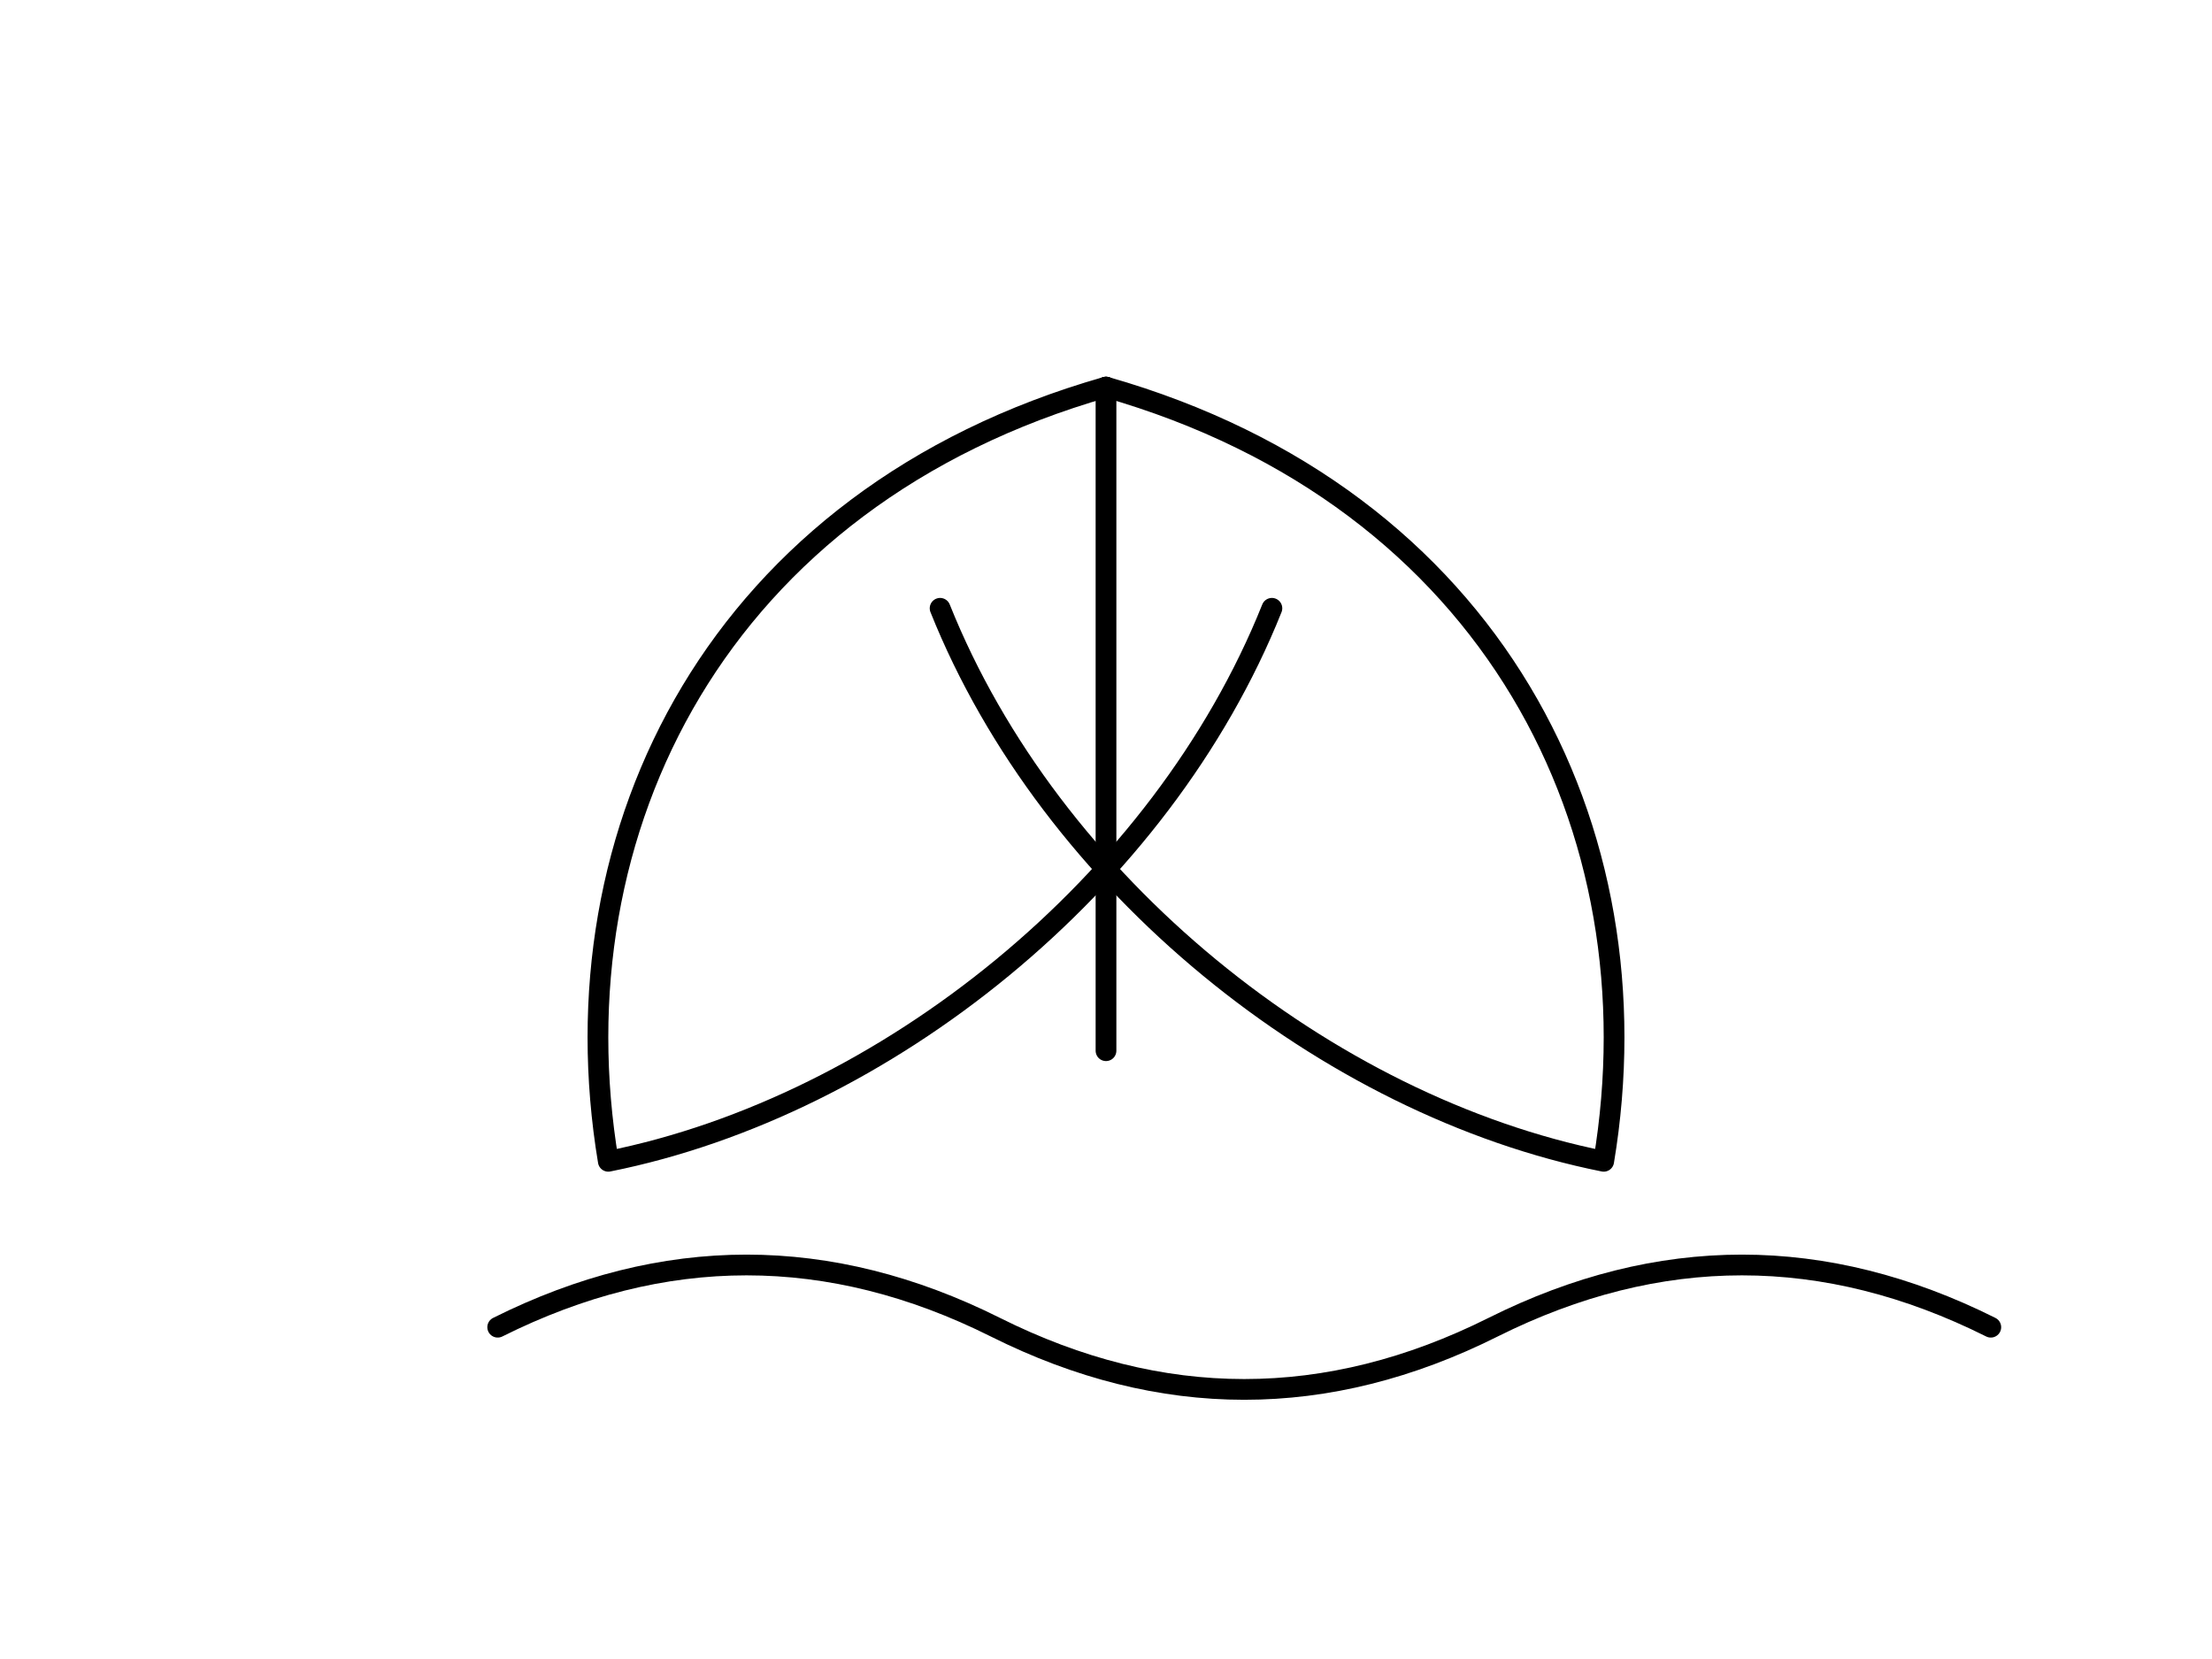
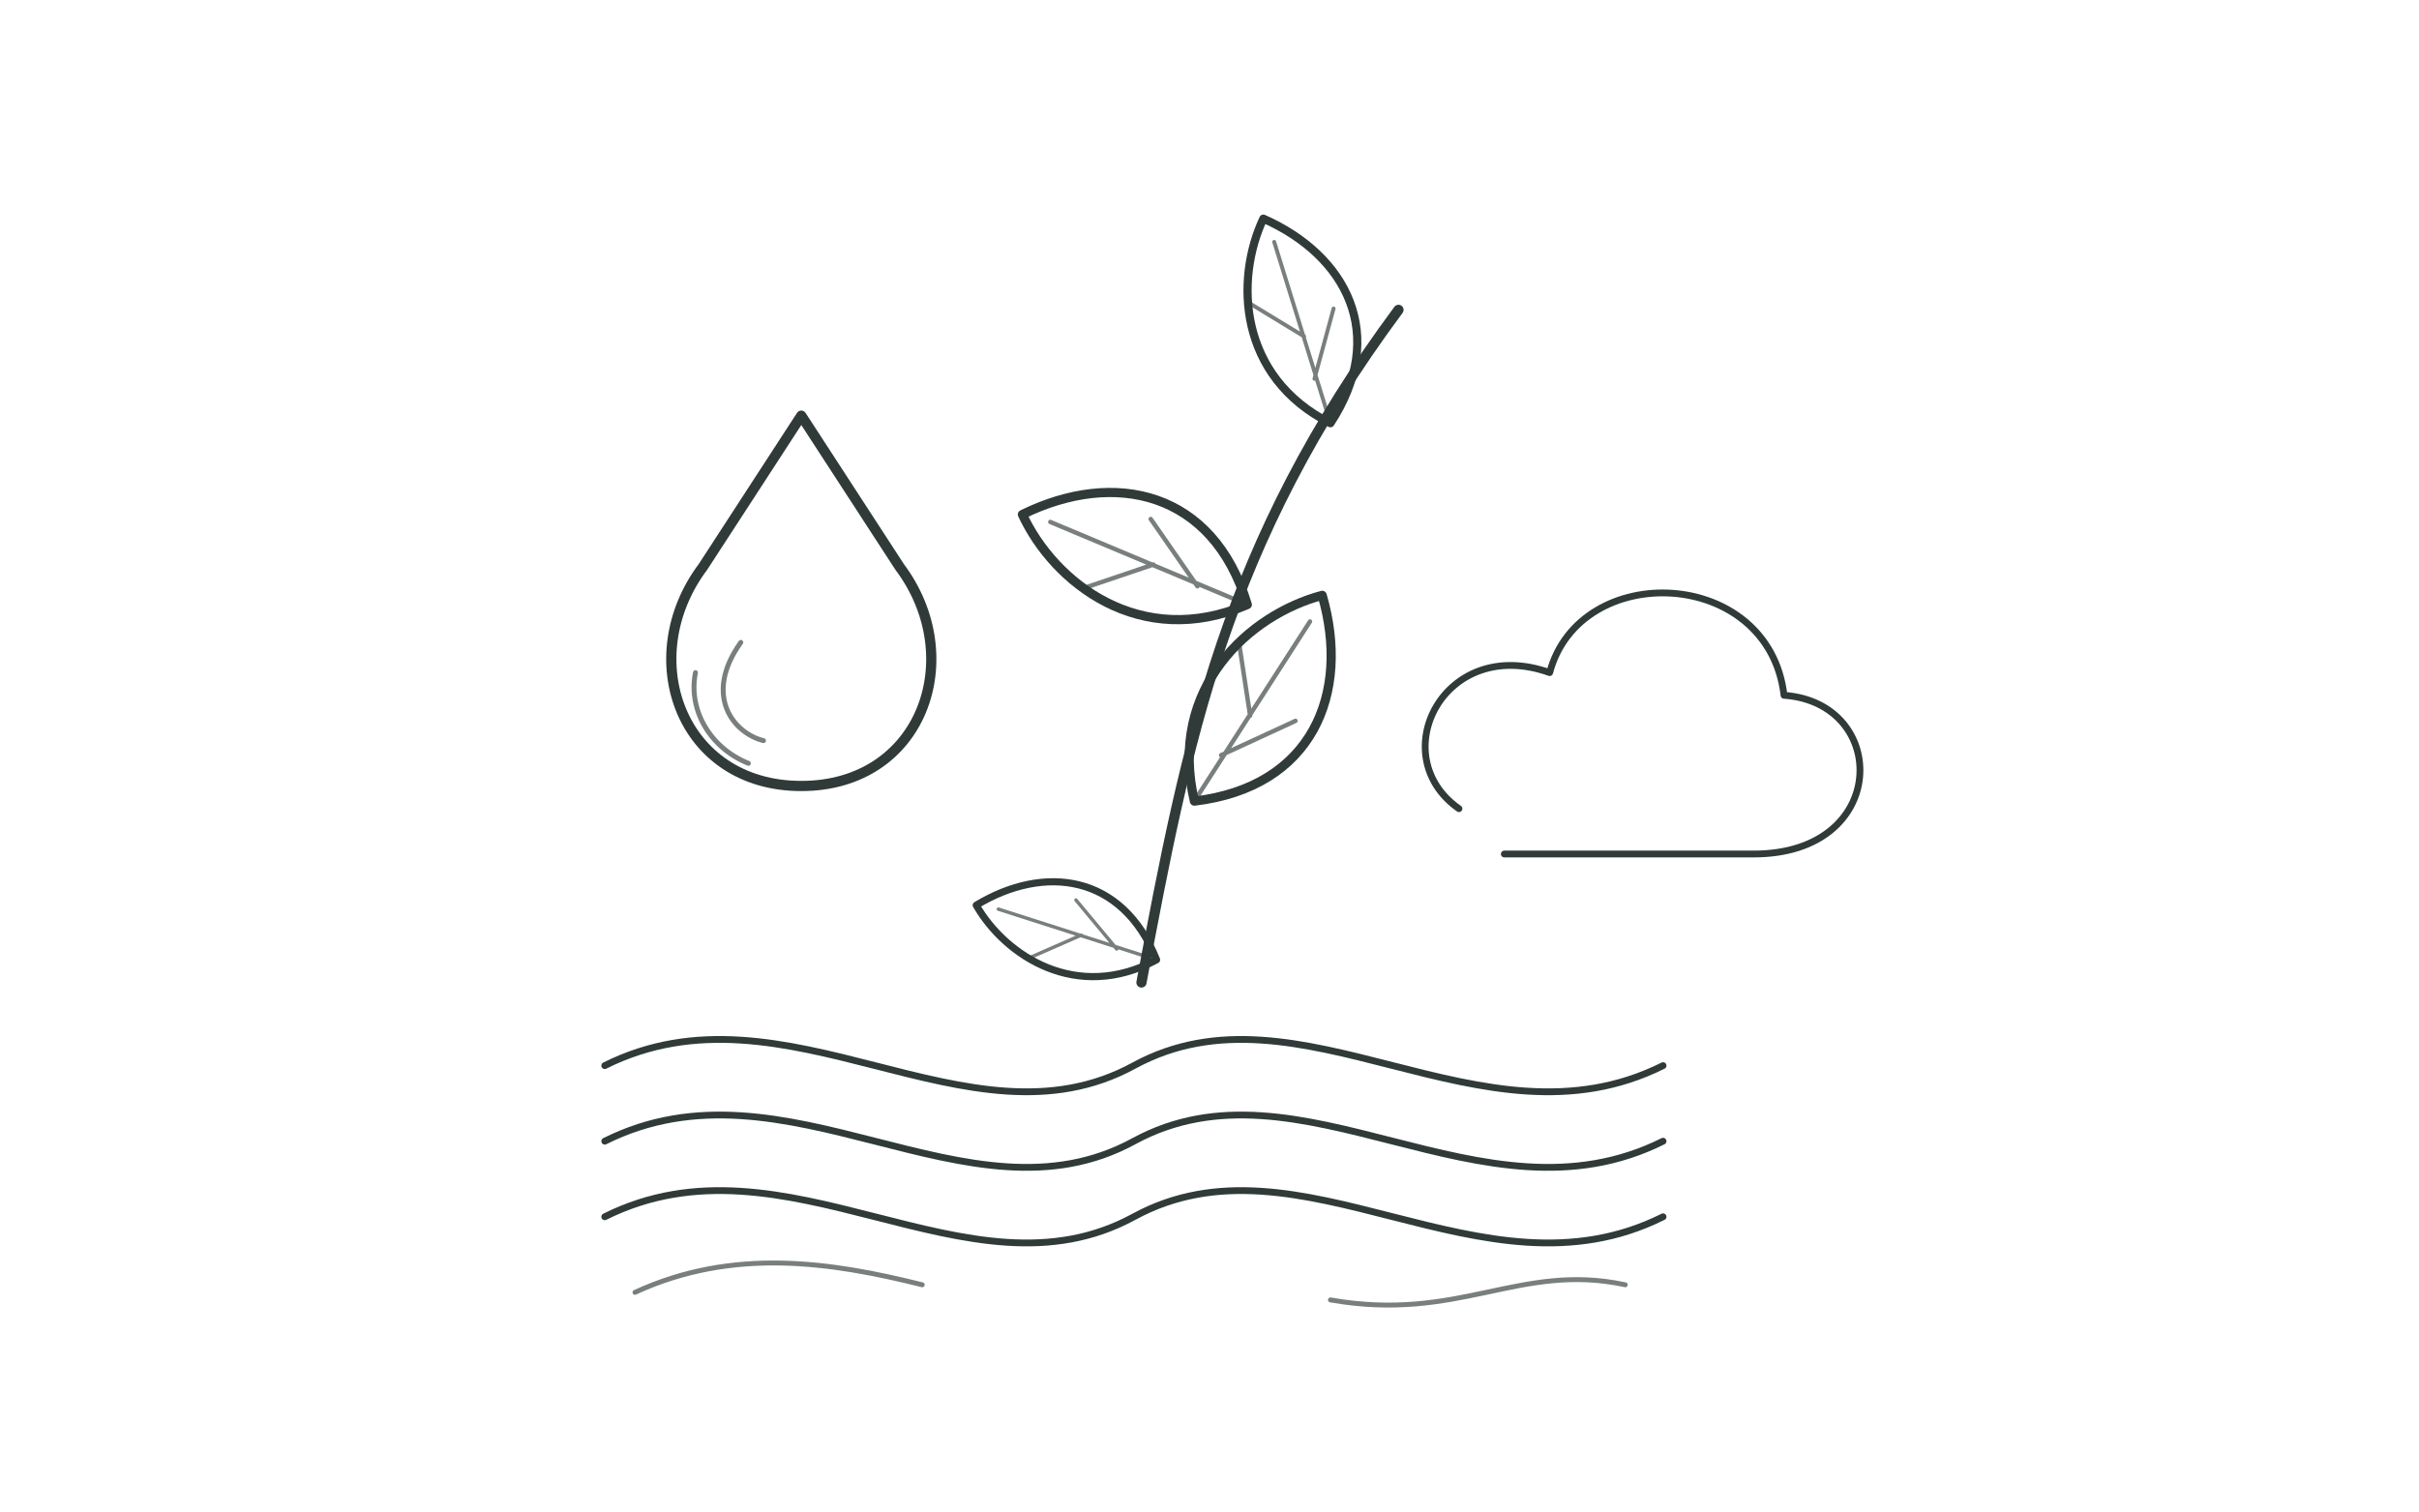
- <svg xmlns="http://www.w3.org/2000/svg" viewBox="0 0 160 120" fill="none" stroke="currentColor" stroke-width="1.5" stroke-linecap="round" stroke-linejoin="round" aria-hidden="true">
-   <path d="M80 28c-28 8-40 32-36 56 20-4 40-20 48-40" />
-   <path d="M80 28c28 8 40 32 36 56-20-4-40-20-48-40" />
-   <path d="M80 28v48" />
-   <path d="M36 96c12-6 24-6 36 0s24 6 36 0 24-6 36 0" />
+ <svg xmlns="http://www.w3.org/2000/svg" viewBox="0 0 320 200" fill="none" stroke="#303b39" stroke-width="1.35" stroke-linecap="round" stroke-linejoin="round">
+   <defs>
+     <pattern id="paper" width="1" height="1" patternUnits="userSpaceOnUse">
+       <rect width="1" height="1" fill="#f1f2ee" stroke="none" />
+     </pattern>
+   </defs>
+   <path d="M80 141c24-12 48 12 70 0s46 12 70 0M80 151c24-12 48 12 70 0s46 12 70 0M80 161c24-12 48 12 70 0s46 12 70 0" stroke-width=".9" />
+   <path d="M151 130c6-32 11-58 34-89" />
+   <g transform="translate(176 56) rotate(20) scale(0.8)">
+     <path d="M0 0C-17-2-23-17-22-28C-7-27 4-17 0 0Z" />
+     <path d="M0 0l-19-25m10 13l-10-2m14 8l-1-12" stroke-width=".65" opacity=".65" />
+   </g>
+   <g transform="translate(165 80) rotate(-30) scale(0.9)">
+     <path d="M0 0C-17-2-23-17-22-28C-7-27 4-17 0 0Z" />
+     <path d="M0 0l-19-25m10 13l-10-2m14 8l-1-12" stroke-width=".65" opacity=".65" />
+   </g>
+   <g transform="translate(158 106) rotate(70) scale(0.9)">
+     <path d="M0 0C-17-2-23-17-22-28C-7-27 4-17 0 0Z" />
+     <path d="M0 0l-19-25m10 13l-10-2m14 8l-1-12" stroke-width=".65" opacity=".65" />
+   </g>
+   <g transform="translate(153 127) rotate(-35) scale(0.7)">
+     <path d="M0 0C-17-2-23-17-22-28C-7-27 4-17 0 0Z" />
+     <path d="M0 0l-19-25m10 13l-10-2m14 8l-1-12" stroke-width=".65" opacity=".65" />
+   </g>
+   <path d="M106 104c-16 0-22-17-13-29l13-20 13 20c9 12 3 29-13 29Z" />
+   <path d="M98 85c-5 7-1 12 3 13" stroke-width=".65" opacity=".65" />
+   <path d="M199 113h33c18 0 18-20 4-21-2-17-27-18-31-3-14-5-22 11-12 18" stroke-width=".9" />
+   <path d="M84 171c13-6 26-4 38-1m54 2c17 3 25-5 39-2M92 89c-1 5 2 10 7 12" stroke-width=".65" opacity=".65" />
</svg>
